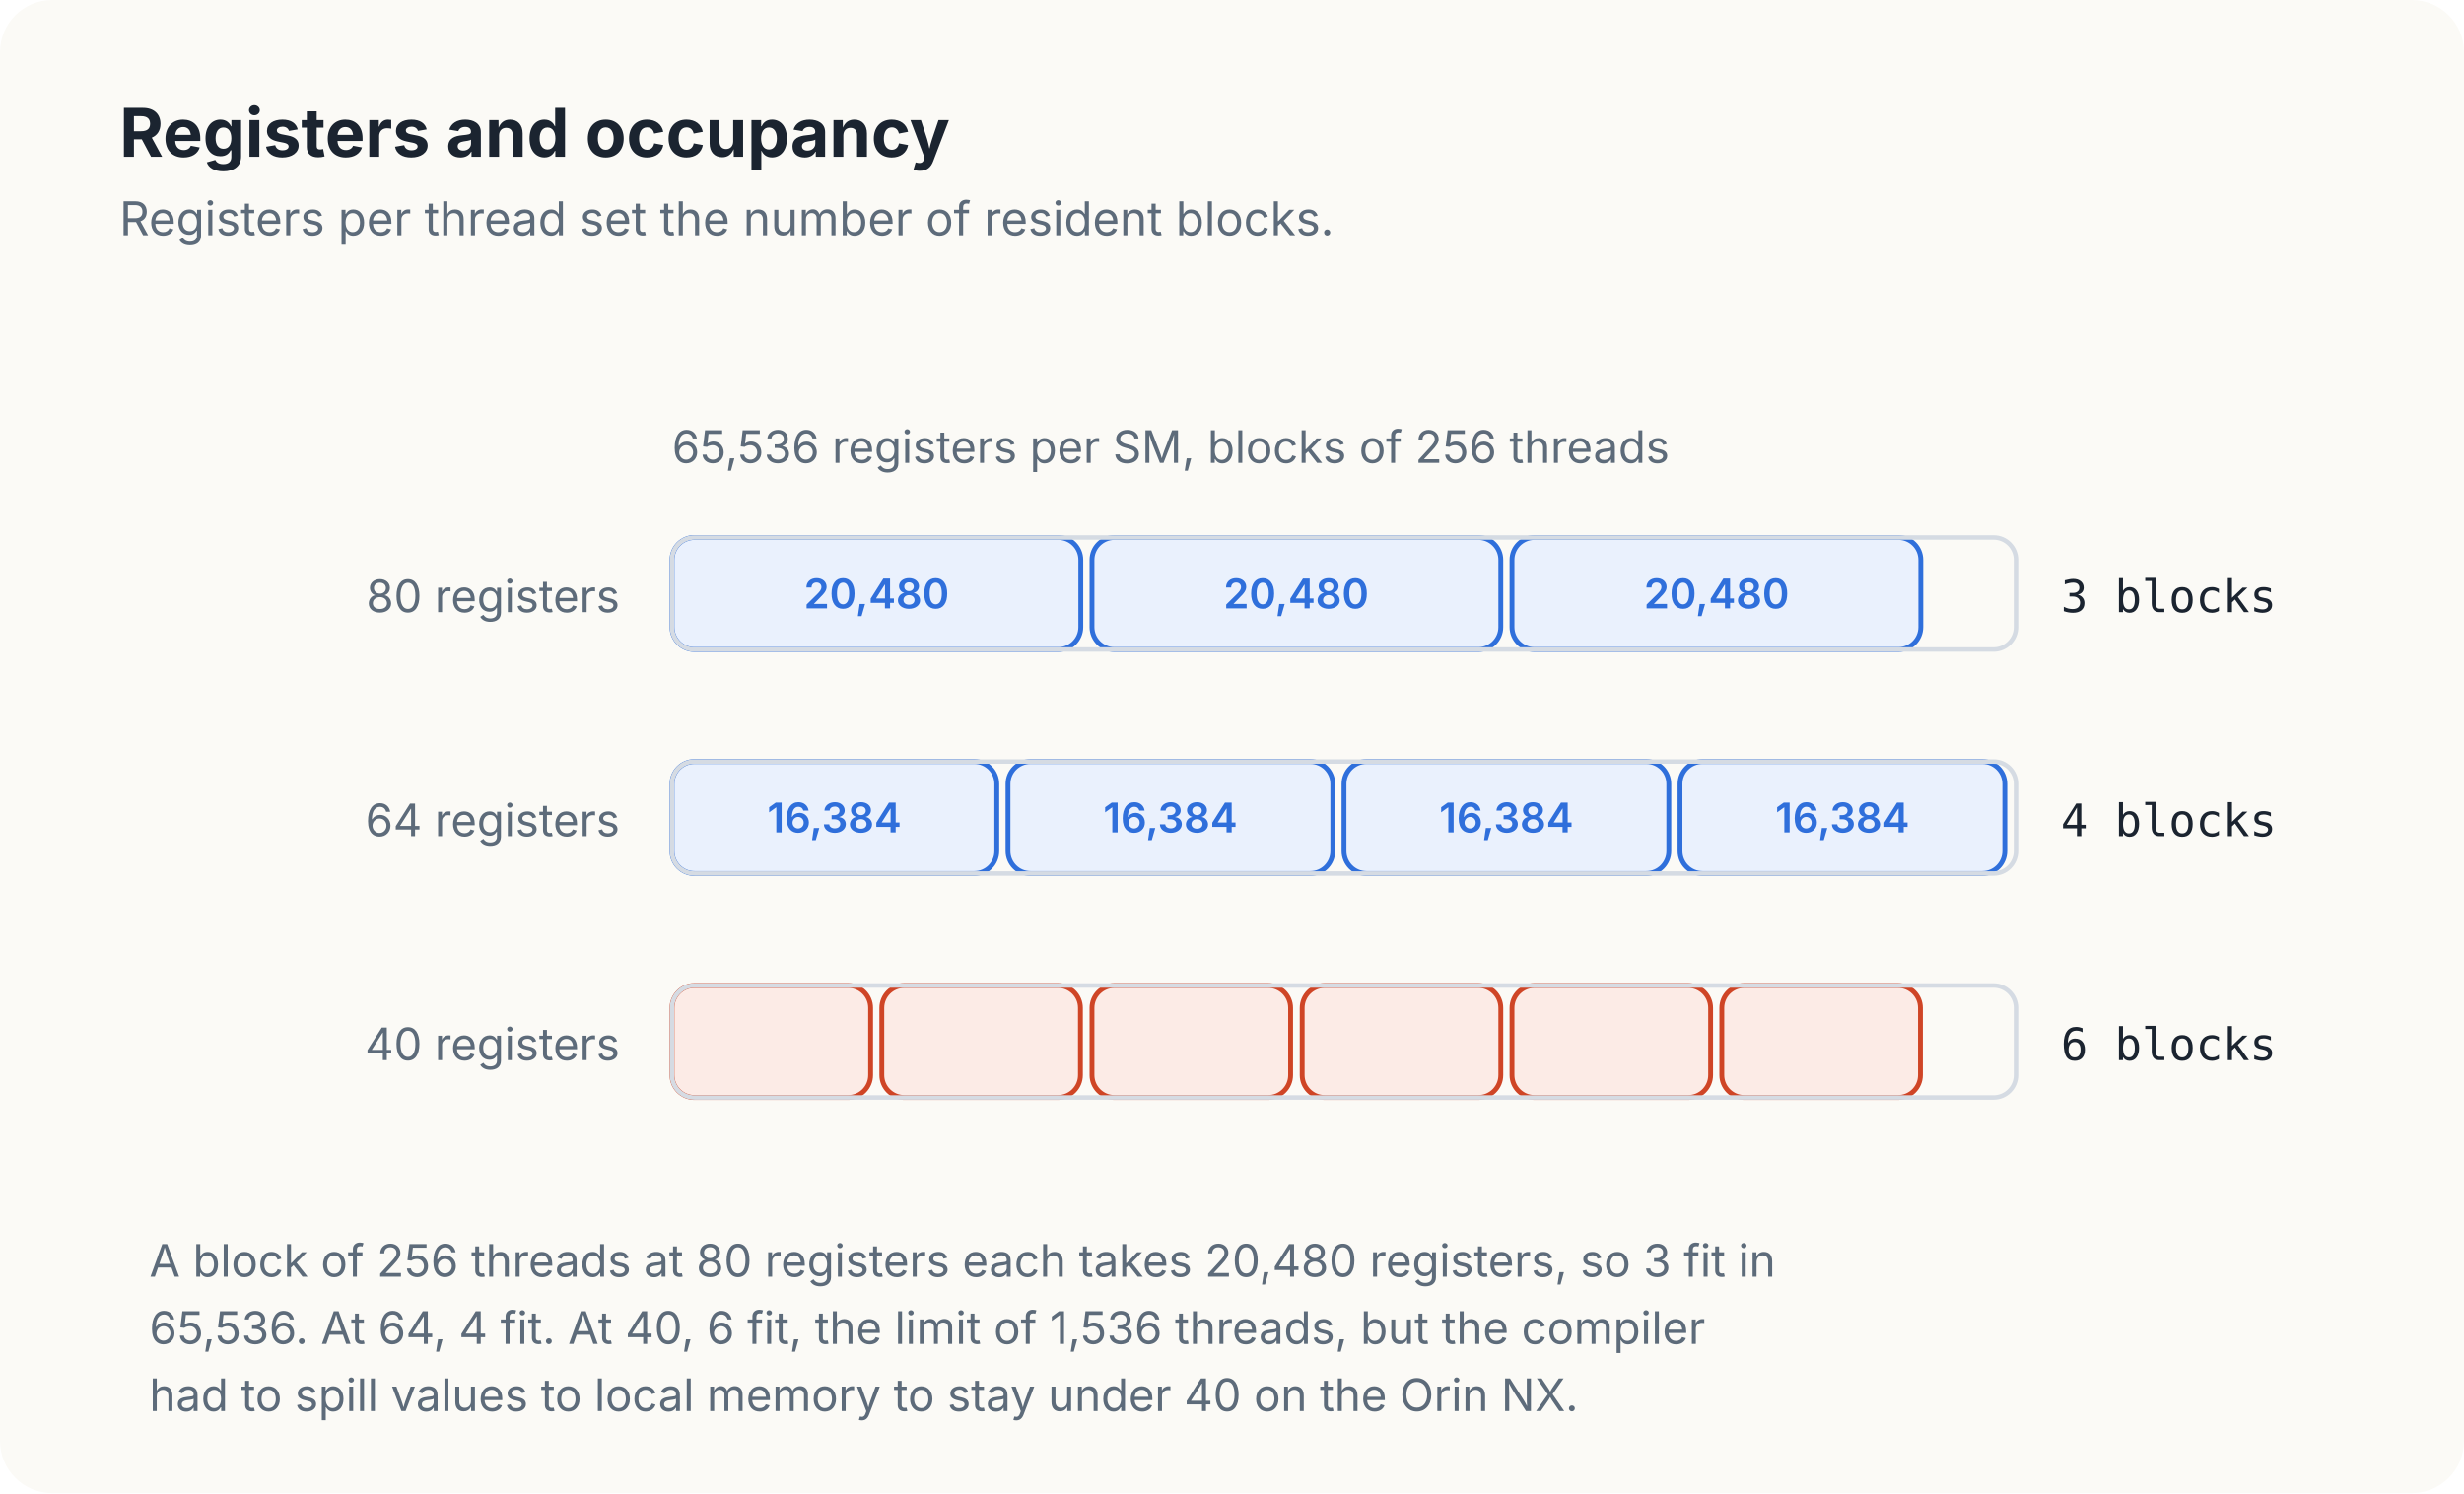
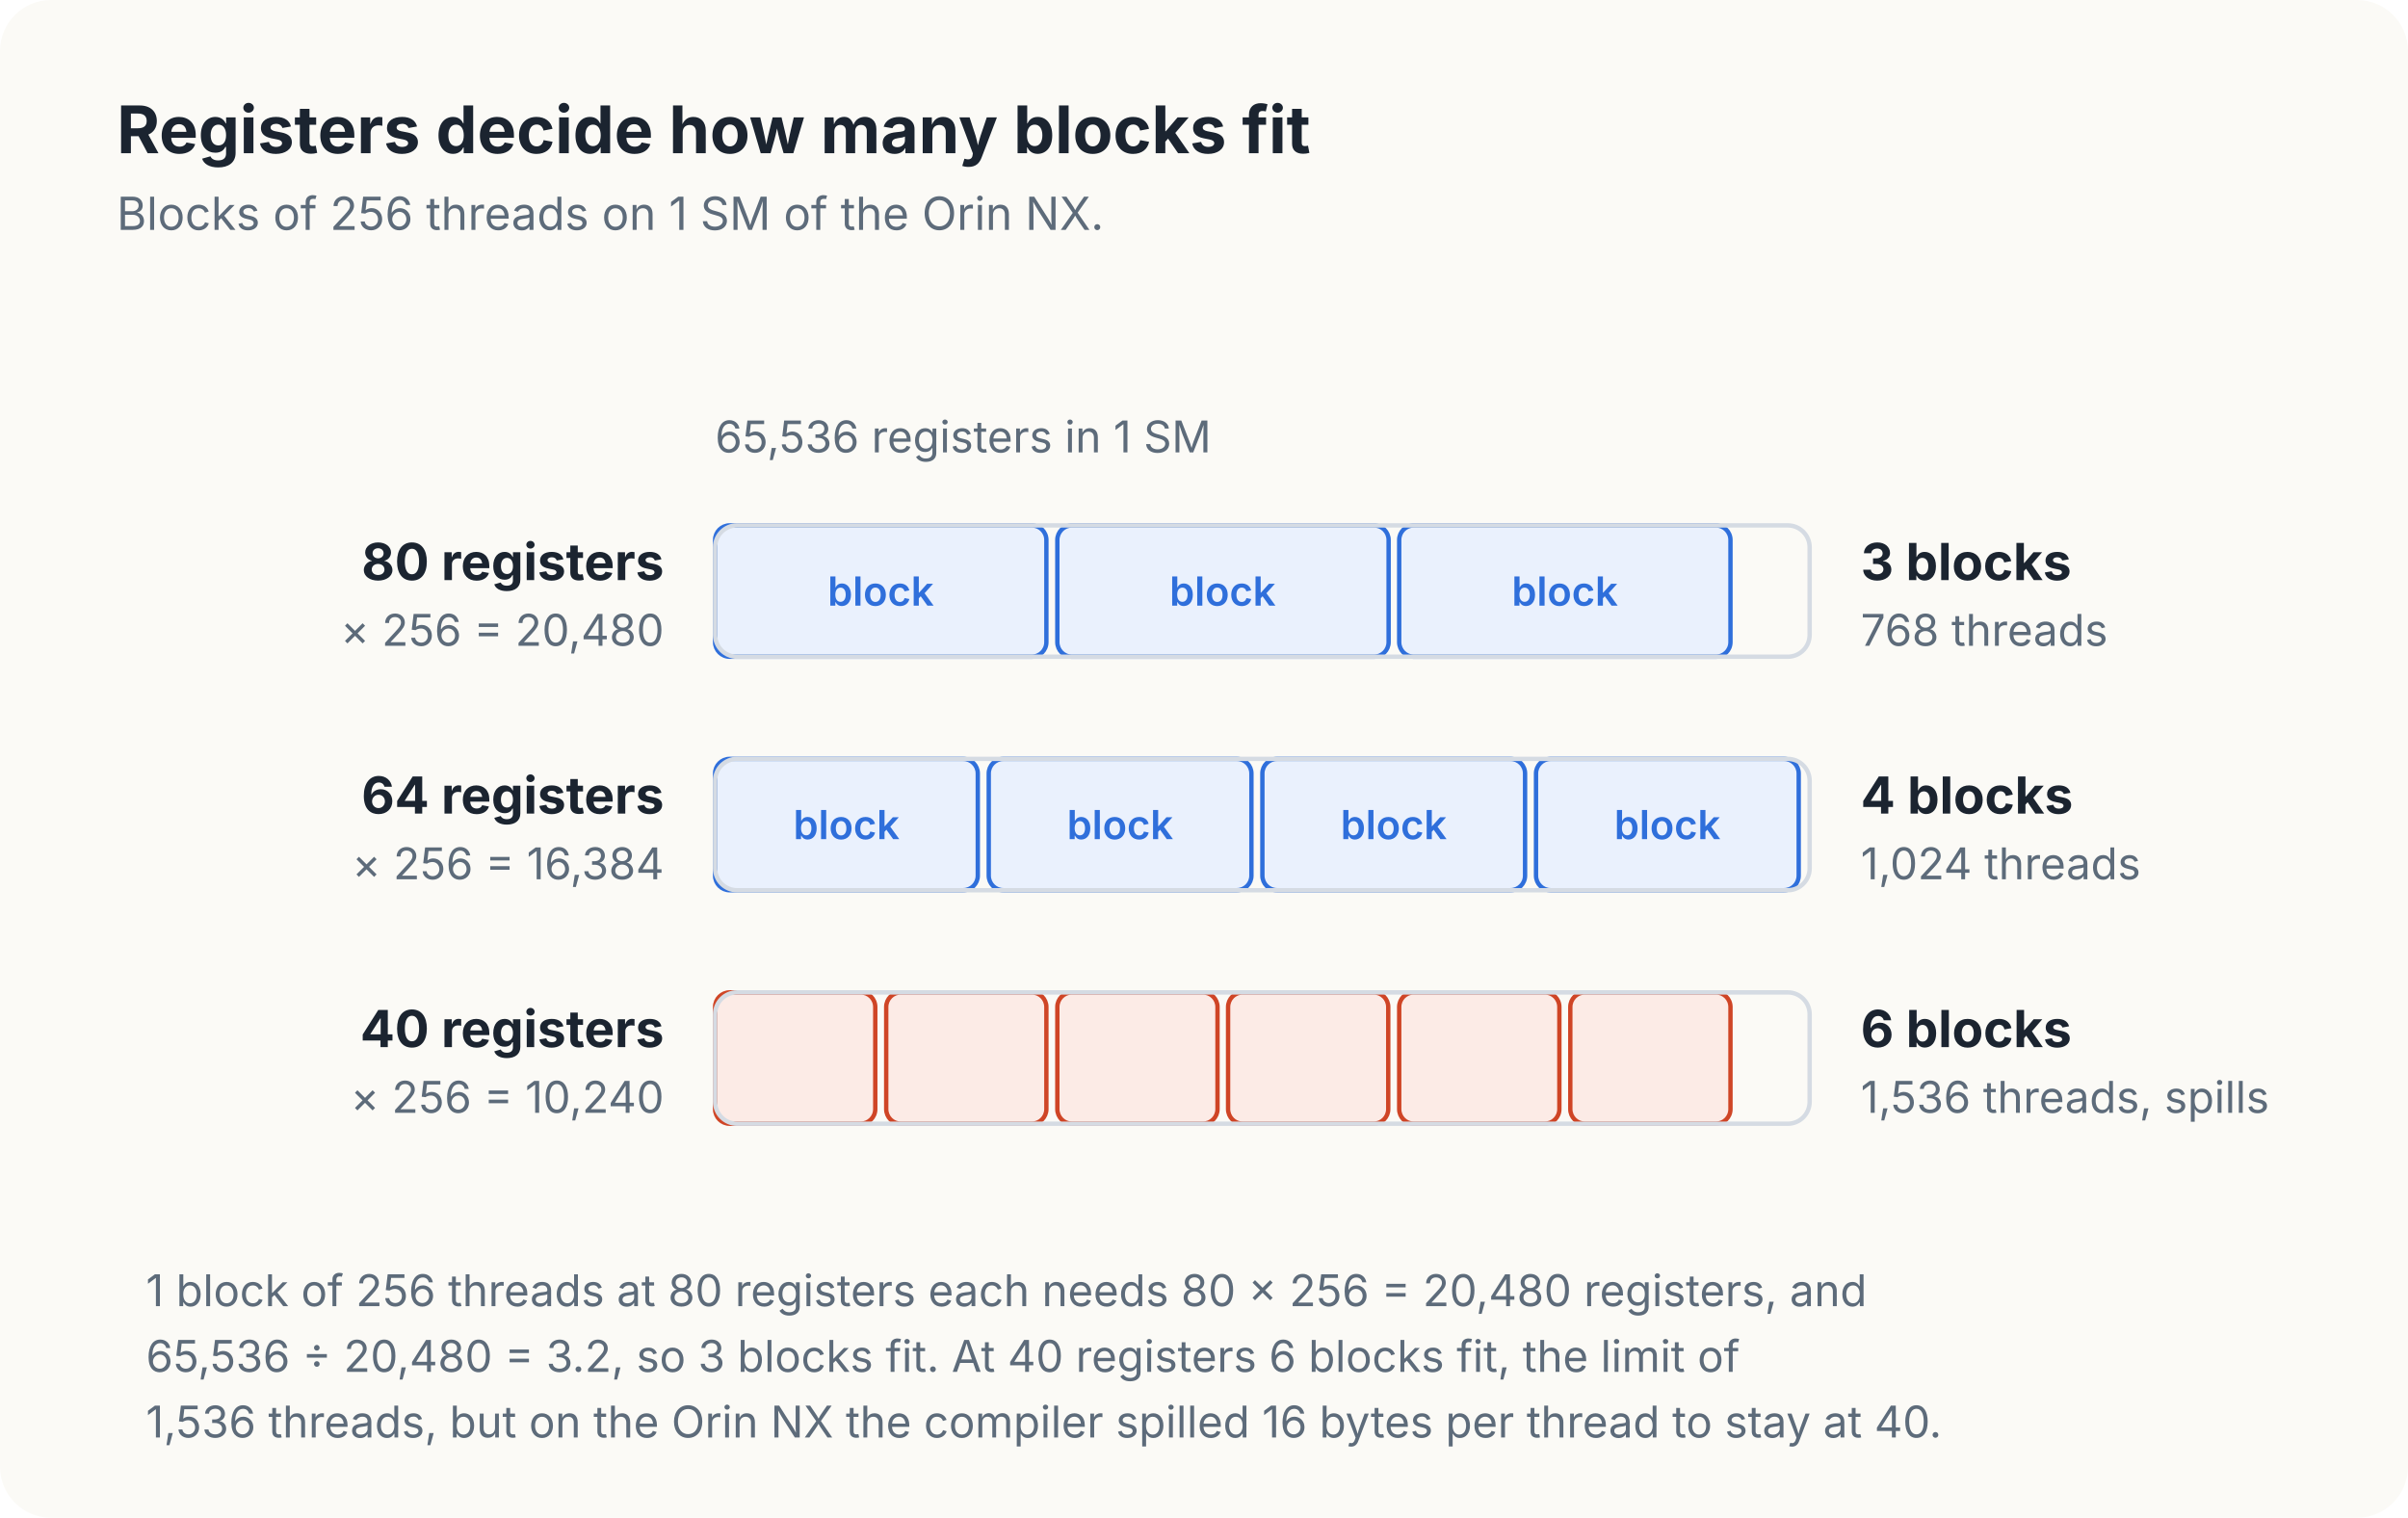
- <svg xmlns="http://www.w3.org/2000/svg" viewBox="0 0 660 400" width="660" height="400" role="img" aria-label="Three bars of 65,536 registers each. At 80 registers per thread, a block of 256 threads uses 20,480 registers and 3 blocks fit. At 64, 16,384 per block and 4 fit. At 40, 10,240 per block and 6 fit.">
+ <svg xmlns="http://www.w3.org/2000/svg" viewBox="0 0 660 416" width="660" height="416" role="img" aria-label="Three bars of 65,536 registers each, filled with blocks of 256 threads. At 80 registers per thread a block needs 20,480 registers and 3 blocks fit, 768 threads. At 64, 16,384 per block and 4 fit, 1,024 threads. At 40, 10,240 per block and 6 fit, 1,536 threads, with values spilled to memory.">
  <style>
    text { font-family: Inter, "Segoe UI", "Helvetica Neue", Helvetica, Arial, sans-serif; fill: #1B2430; }
    .title { font-size: 18px; font-weight: 650; }
    .lede { font-size: 12.5px; fill: #5D6B7A; }
    .name { font-size: 14px; font-weight: 650; }
    .sub { font-size: 12px; fill: #5D6B7A; }
    .note { font-size: 12px; fill: #5D6B7A; }
    .tab { font-size: 11.5px; font-weight: 650; letter-spacing: 0.04em; fill: #5D6B7A; }
    .mono { font-family: "JetBrains Mono", "SF Mono", Menlo, Consolas, monospace; font-size: 12px; }
    .dim { fill: #8794A3; }
    .strong { font-weight: 700; }
    .trap { fill: #CF4526; font-weight: 700; }
    .pill { font-size: 11px; font-weight: 600; }
    .wire { fill: none; stroke: #3F5873; stroke-width: 1.8; stroke-linecap: round; stroke-linejoin: round; }
    .wire.danger { stroke: #CF4526; stroke-dasharray: 6 5; }
    .wire.idle { stroke: #7F8EA0; stroke-dasharray: 2 5; }
  </style>
  <defs>
    <filter id="lift" x="-10%" y="-10%" width="120%" height="135%">
      <feDropShadow dx="0" dy="2" stdDeviation="3" flood-color="#1B2430" flood-opacity="0.13" />
    </filter>
    <linearGradient id="thor-body" x1="0" y1="0" x2="0" y2="1">
      <stop offset="0" stop-color="#C6CCD5" />
      <stop offset="1" stop-color="#979EA9" />
    </linearGradient>
    <linearGradient id="switch-body" x1="0" y1="0" x2="0" y2="1">
      <stop offset="0" stop-color="#3B4656" />
      <stop offset="1" stop-color="#232B37" />
    </linearGradient>
    <marker id="head" viewBox="0 0 10 10" refX="8.5" refY="5" markerUnits="userSpaceOnUse" markerWidth="11" markerHeight="11" orient="auto">
      <path d="M0.5,1 L9,5 L0.5,9 Z" fill="#3F5873" />
    </marker>
    <marker id="head-danger" viewBox="0 0 10 10" refX="8.5" refY="5" markerUnits="userSpaceOnUse" markerWidth="11" markerHeight="11" orient="auto">
      <path d="M0.5,1 L9,5 L0.5,9 Z" fill="#CF4526" />
    </marker>
    <marker id="head-idle" viewBox="0 0 10 10" refX="8.5" refY="5" markerUnits="userSpaceOnUse" markerWidth="11" markerHeight="11" orient="auto">
      <path d="M0.5,1 L9,5 L0.5,9 Z" fill="#7F8EA0" />
    </marker>
  </defs>
-   <rect width="660" height="400" rx="14" fill="#FBFAF6" />
-   <text x="32.0" y="42.0" class="title" text-anchor="start" xml:space="preserve">Registers and occupancy</text>
-   <text x="32.0" y="63.0" class="lede" text-anchor="start" xml:space="preserve">Registers per thread set the number of resident blocks.</text>
-   <text x="180.0" y="124.0" class="sub" text-anchor="start" xml:space="preserve">65,536 registers per SM, blocks of 256 threads</text>
-   <text x="166.0" y="164.0" class="sub" text-anchor="end" xml:space="preserve">80 registers</text>
-   <rect x="180.0" y="144.0" width="109.5" height="30.0" rx="6" fill="#EAF1FD" stroke="#2F6FDB" stroke-width="1.3" />
-   <text x="234.8" y="163.0" class="pill" text-anchor="middle" style="fill:#2F6FDB" xml:space="preserve">20,480</text>
-   <rect x="292.5" y="144.0" width="109.5" height="30.0" rx="6" fill="#EAF1FD" stroke="#2F6FDB" stroke-width="1.3" />
-   <text x="347.2" y="163.0" class="pill" text-anchor="middle" style="fill:#2F6FDB" xml:space="preserve">20,480</text>
-   <rect x="405.0" y="144.0" width="109.5" height="30.0" rx="6" fill="#EAF1FD" stroke="#2F6FDB" stroke-width="1.3" />
-   <text x="459.8" y="163.0" class="pill" text-anchor="middle" style="fill:#2F6FDB" xml:space="preserve">20,480</text>
-   <rect x="180.0" y="144.0" width="360.0" height="30.0" rx="6" fill="none" stroke="#D5DBE3" stroke-width="1.2" />
-   <text x="552.0" y="164.0" class="mono" text-anchor="start" style="fill:#1B2430" xml:space="preserve">3 blocks</text>
-   <text x="166.0" y="224.0" class="sub" text-anchor="end" xml:space="preserve">64 registers</text>
-   <rect x="180.0" y="204.0" width="87.0" height="30.0" rx="6" fill="#EAF1FD" stroke="#2F6FDB" stroke-width="1.3" />
-   <text x="223.5" y="223.0" class="pill" text-anchor="middle" style="fill:#2F6FDB" xml:space="preserve">16,384</text>
-   <rect x="270.0" y="204.0" width="87.0" height="30.0" rx="6" fill="#EAF1FD" stroke="#2F6FDB" stroke-width="1.3" />
-   <text x="313.5" y="223.0" class="pill" text-anchor="middle" style="fill:#2F6FDB" xml:space="preserve">16,384</text>
-   <rect x="360.0" y="204.0" width="87.0" height="30.0" rx="6" fill="#EAF1FD" stroke="#2F6FDB" stroke-width="1.3" />
-   <text x="403.5" y="223.0" class="pill" text-anchor="middle" style="fill:#2F6FDB" xml:space="preserve">16,384</text>
-   <rect x="450.0" y="204.0" width="87.0" height="30.0" rx="6" fill="#EAF1FD" stroke="#2F6FDB" stroke-width="1.3" />
-   <text x="493.5" y="223.0" class="pill" text-anchor="middle" style="fill:#2F6FDB" xml:space="preserve">16,384</text>
-   <rect x="180.0" y="204.0" width="360.0" height="30.0" rx="6" fill="none" stroke="#D5DBE3" stroke-width="1.2" />
-   <text x="552.0" y="224.0" class="mono" text-anchor="start" style="fill:#1B2430" xml:space="preserve">4 blocks</text>
-   <text x="166.0" y="284.0" class="sub" text-anchor="end" xml:space="preserve">40 registers</text>
-   <rect x="180.0" y="264.0" width="53.2" height="30.0" rx="6" fill="#FCEBE6" stroke="#CF4526" stroke-width="1.3" />
-   <rect x="236.2" y="264.0" width="53.2" height="30.0" rx="6" fill="#FCEBE6" stroke="#CF4526" stroke-width="1.3" />
-   <rect x="292.5" y="264.0" width="53.2" height="30.0" rx="6" fill="#FCEBE6" stroke="#CF4526" stroke-width="1.3" />
-   <rect x="348.8" y="264.0" width="53.2" height="30.0" rx="6" fill="#FCEBE6" stroke="#CF4526" stroke-width="1.3" />
-   <rect x="405.0" y="264.0" width="53.2" height="30.0" rx="6" fill="#FCEBE6" stroke="#CF4526" stroke-width="1.3" />
-   <rect x="461.2" y="264.0" width="53.2" height="30.0" rx="6" fill="#FCEBE6" stroke="#CF4526" stroke-width="1.3" />
-   <rect x="180.0" y="264.0" width="360.0" height="30.0" rx="6" fill="none" stroke="#D5DBE3" stroke-width="1.2" />
-   <text x="552.0" y="284.0" class="mono" text-anchor="start" style="fill:#1B2430" xml:space="preserve">6 blocks</text>
-   <text x="40.0" y="342.0" class="note" text-anchor="start" xml:space="preserve">A block of 256 threads at 80 registers each takes 20,480 registers, so 3 fit in</text>
-   <text x="40.0" y="360.0" class="note" text-anchor="start" xml:space="preserve">65,536. At 64, 4 fit. At 40, 6 fit, the limit of 1,536 threads, but the compiler</text>
-   <text x="40.0" y="378.0" class="note" text-anchor="start" xml:space="preserve">had to spill values to local memory to stay under 40 on the Orin NX.</text>
+   <rect width="660" height="416" rx="14" fill="#FBFAF6" />
+   <text x="32.0" y="42.0" class="title" text-anchor="start" xml:space="preserve">Registers decide how many blocks fit</text>
+   <text x="32.0" y="63.0" class="lede" text-anchor="start" xml:space="preserve">Blocks of 256 threads on 1 SM of the Orin NX.</text>
+   <text x="196.0" y="124.0" class="sub" text-anchor="start" xml:space="preserve">65,536 registers in 1 SM</text>
+   <text x="182.0" y="159.0" class="name" text-anchor="end" xml:space="preserve">80 registers</text>
+   <text x="182.0" y="177.0" class="sub" text-anchor="end" xml:space="preserve">× 256 = 20,480</text>
+   <rect x="196.0" y="144.0" width="90.8" height="36.0" rx="4" fill="#EAF1FD" stroke="#2F6FDB" stroke-width="1.2" />
+   <text x="241.4" y="166.0" class="pill" text-anchor="middle" style="fill:#2F6FDB" xml:space="preserve">block</text>
+   <rect x="289.8" y="144.0" width="90.8" height="36.0" rx="4" fill="#EAF1FD" stroke="#2F6FDB" stroke-width="1.2" />
+   <text x="335.1" y="166.0" class="pill" text-anchor="middle" style="fill:#2F6FDB" xml:space="preserve">block</text>
+   <rect x="383.5" y="144.0" width="90.8" height="36.0" rx="4" fill="#EAF1FD" stroke="#2F6FDB" stroke-width="1.2" />
+   <text x="428.9" y="166.0" class="pill" text-anchor="middle" style="fill:#2F6FDB" xml:space="preserve">block</text>
+   <rect x="196" y="144" width="300" height="36" rx="6" fill="none" stroke="#D5DBE3" stroke-width="1.2" />
+   <text x="510.0" y="159.0" class="name" text-anchor="start" xml:space="preserve">3 blocks</text>
+   <text x="510.0" y="177.0" class="sub" text-anchor="start" xml:space="preserve">768 threads</text>
+   <text x="182.0" y="223.0" class="name" text-anchor="end" xml:space="preserve">64 registers</text>
+   <text x="182.0" y="241.0" class="sub" text-anchor="end" xml:space="preserve">× 256 = 16,384</text>
+   <rect x="196.0" y="208.0" width="72.0" height="36.0" rx="4" fill="#EAF1FD" stroke="#2F6FDB" stroke-width="1.2" />
+   <text x="232.0" y="230.0" class="pill" text-anchor="middle" style="fill:#2F6FDB" xml:space="preserve">block</text>
+   <rect x="271.0" y="208.0" width="72.0" height="36.0" rx="4" fill="#EAF1FD" stroke="#2F6FDB" stroke-width="1.2" />
+   <text x="307.0" y="230.0" class="pill" text-anchor="middle" style="fill:#2F6FDB" xml:space="preserve">block</text>
+   <rect x="346.0" y="208.0" width="72.0" height="36.0" rx="4" fill="#EAF1FD" stroke="#2F6FDB" stroke-width="1.2" />
+   <text x="382.0" y="230.0" class="pill" text-anchor="middle" style="fill:#2F6FDB" xml:space="preserve">block</text>
+   <rect x="421.0" y="208.0" width="72.0" height="36.0" rx="4" fill="#EAF1FD" stroke="#2F6FDB" stroke-width="1.2" />
+   <text x="457.0" y="230.0" class="pill" text-anchor="middle" style="fill:#2F6FDB" xml:space="preserve">block</text>
+   <rect x="196" y="208" width="300" height="36" rx="6" fill="none" stroke="#D5DBE3" stroke-width="1.2" />
+   <text x="510.0" y="223.0" class="name" text-anchor="start" xml:space="preserve">4 blocks</text>
+   <text x="510.0" y="241.0" class="sub" text-anchor="start" xml:space="preserve">1,024 threads</text>
+   <text x="182.0" y="287.0" class="name" text-anchor="end" xml:space="preserve">40 registers</text>
+   <text x="182.0" y="305.0" class="sub" text-anchor="end" xml:space="preserve">× 256 = 10,240</text>
+   <rect x="196.0" y="272.0" width="43.9" height="36.0" rx="4" fill="#FCEBE6" stroke="#CF4526" stroke-width="1.2" />
+   <rect x="242.9" y="272.0" width="43.9" height="36.0" rx="4" fill="#FCEBE6" stroke="#CF4526" stroke-width="1.2" />
+   <rect x="289.8" y="272.0" width="43.9" height="36.0" rx="4" fill="#FCEBE6" stroke="#CF4526" stroke-width="1.2" />
+   <rect x="336.6" y="272.0" width="43.9" height="36.0" rx="4" fill="#FCEBE6" stroke="#CF4526" stroke-width="1.2" />
+   <rect x="383.5" y="272.0" width="43.9" height="36.0" rx="4" fill="#FCEBE6" stroke="#CF4526" stroke-width="1.2" />
+   <rect x="430.4" y="272.0" width="43.9" height="36.0" rx="4" fill="#FCEBE6" stroke="#CF4526" stroke-width="1.2" />
+   <rect x="196" y="272" width="300" height="36" rx="6" fill="none" stroke="#D5DBE3" stroke-width="1.2" />
+   <text x="510.0" y="287.0" class="name" text-anchor="start" xml:space="preserve">6 blocks</text>
+   <text x="510.0" y="305.0" class="sub" text-anchor="start" xml:space="preserve">1,536 threads, spills</text>
+   <text x="40.0" y="358.0" class="note" text-anchor="start" xml:space="preserve">1 block of 256 threads at 80 registers each needs 80 × 256 = 20,480 registers, and</text>
+   <text x="40.0" y="376.0" class="note" text-anchor="start" xml:space="preserve">65,536 ÷ 20,480 = 3.2, so 3 blocks fit. At 40 registers 6 blocks fit, the limit of</text>
+   <text x="40.0" y="394.0" class="note" text-anchor="start" xml:space="preserve">1,536 threads, but on the Orin NX the compiler spilled 16 bytes per thread to stay at 40.</text>
</svg>
